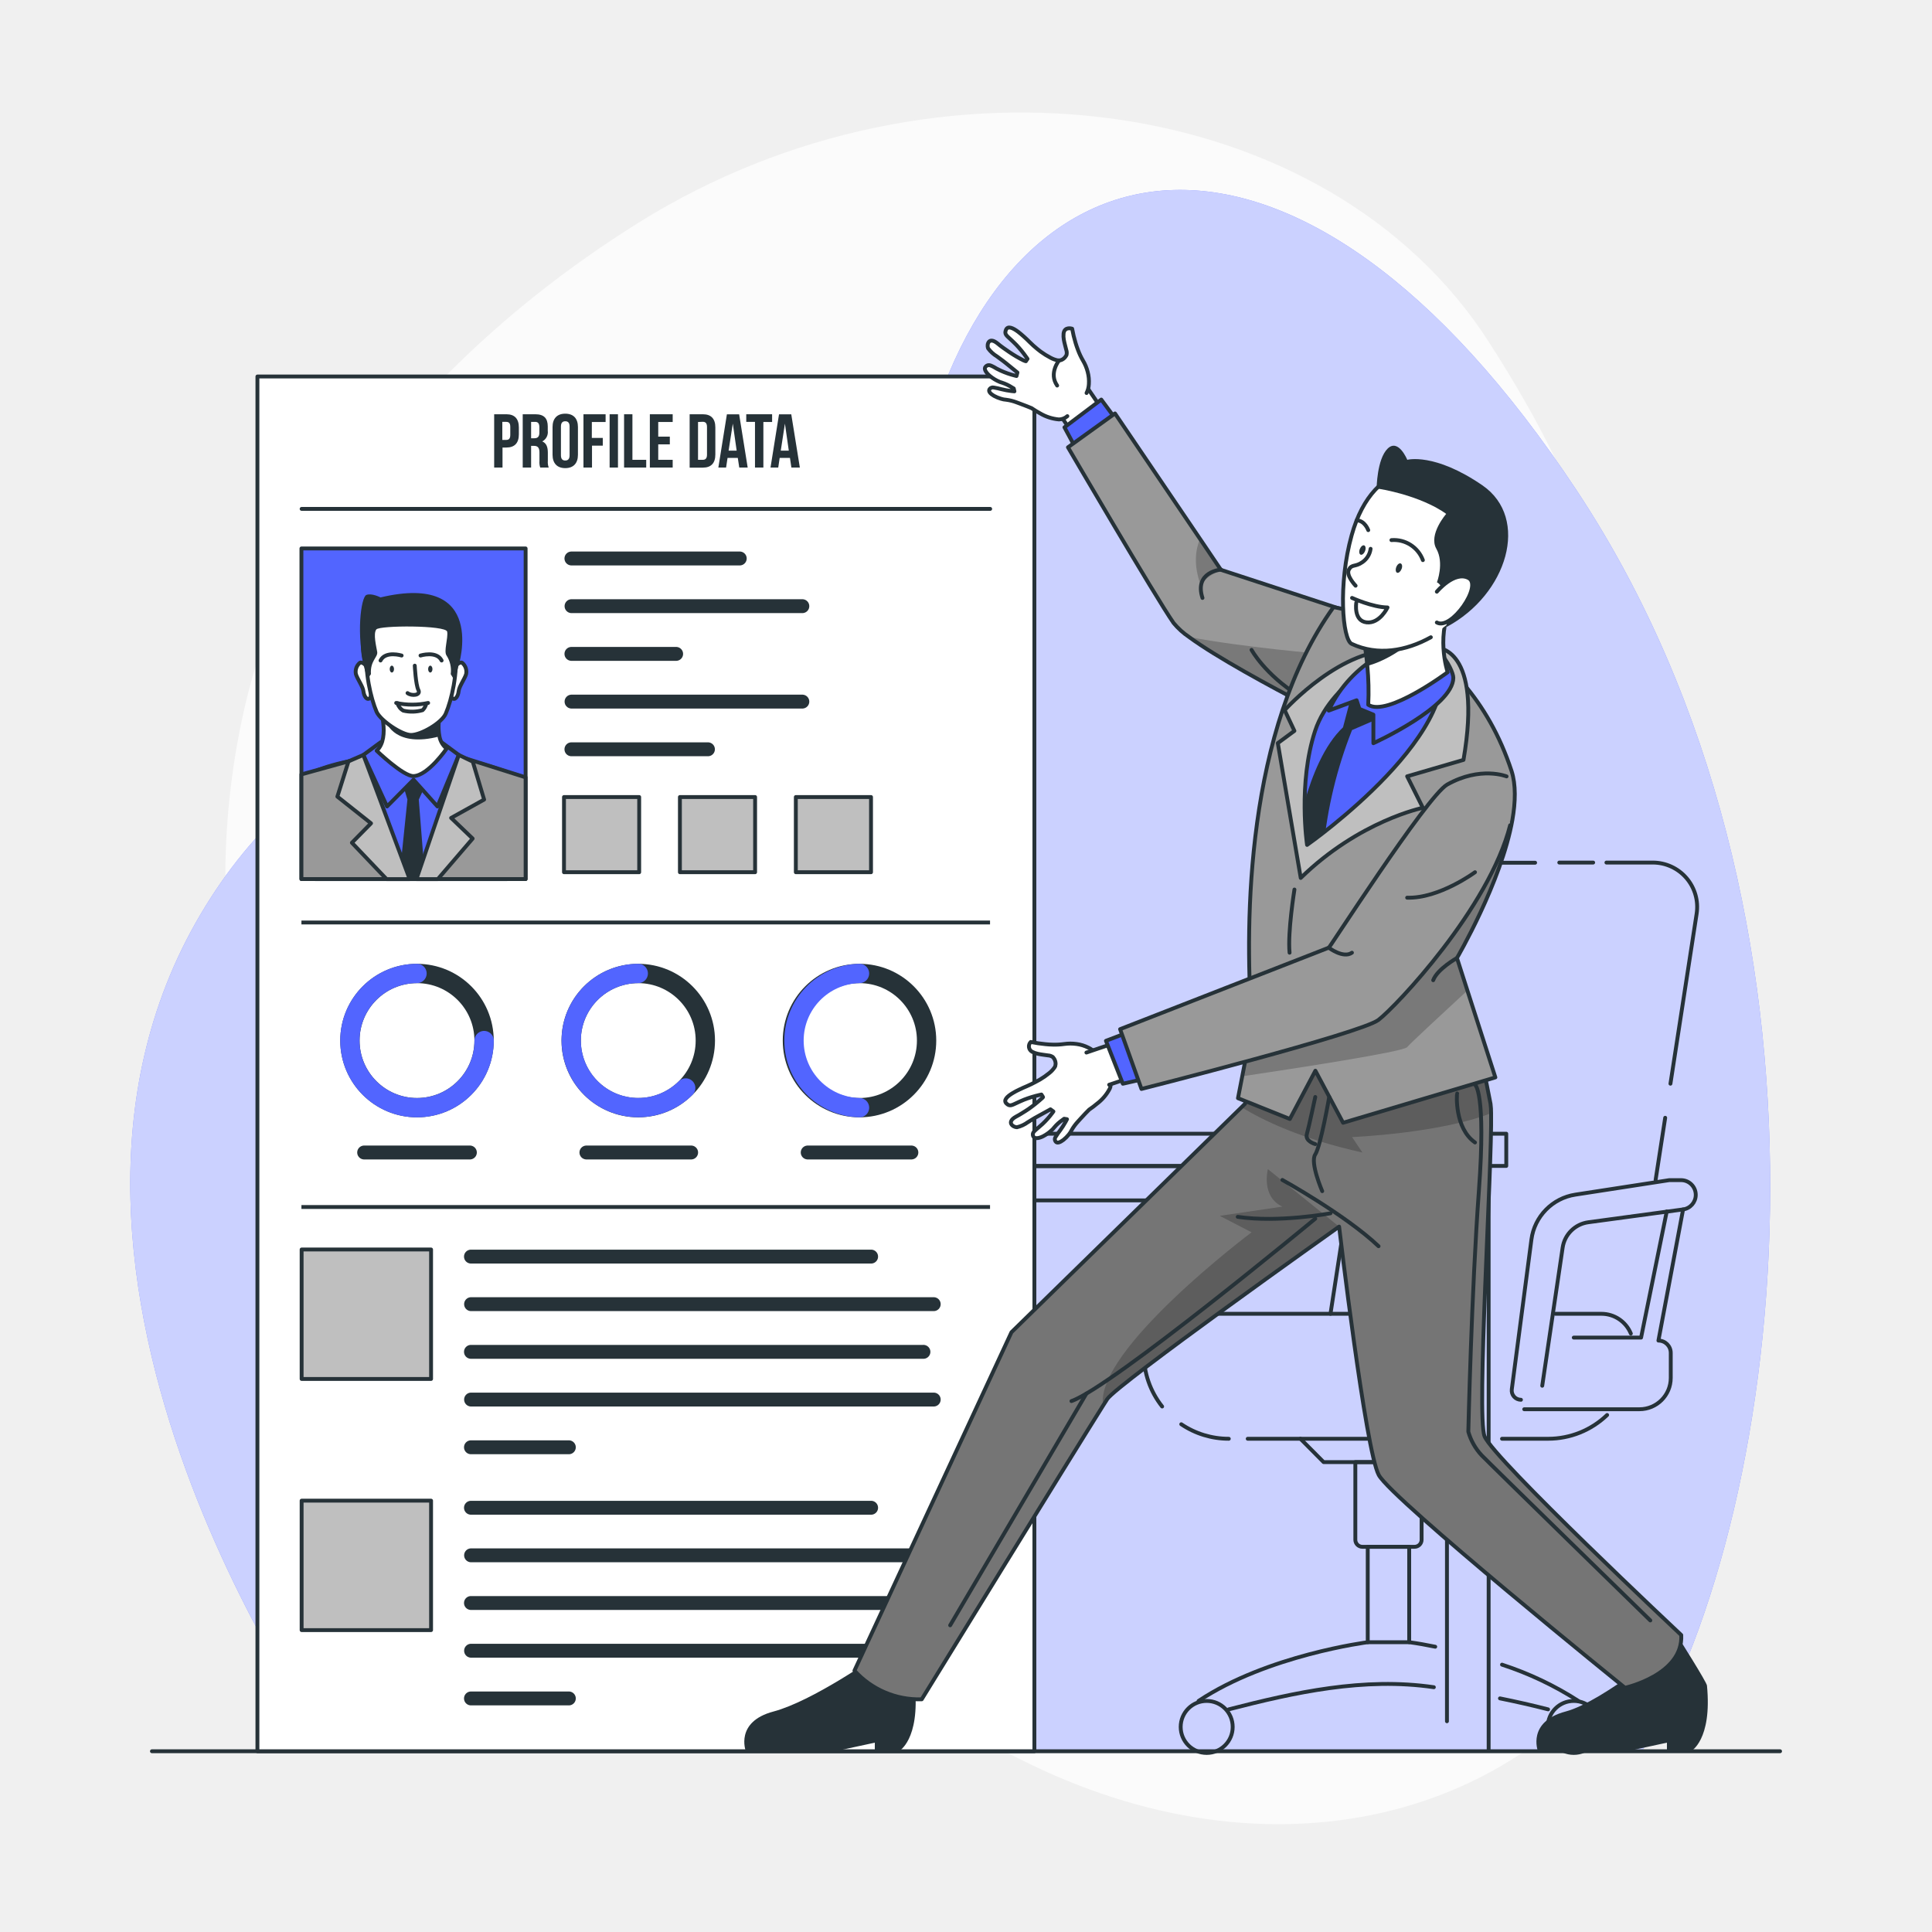
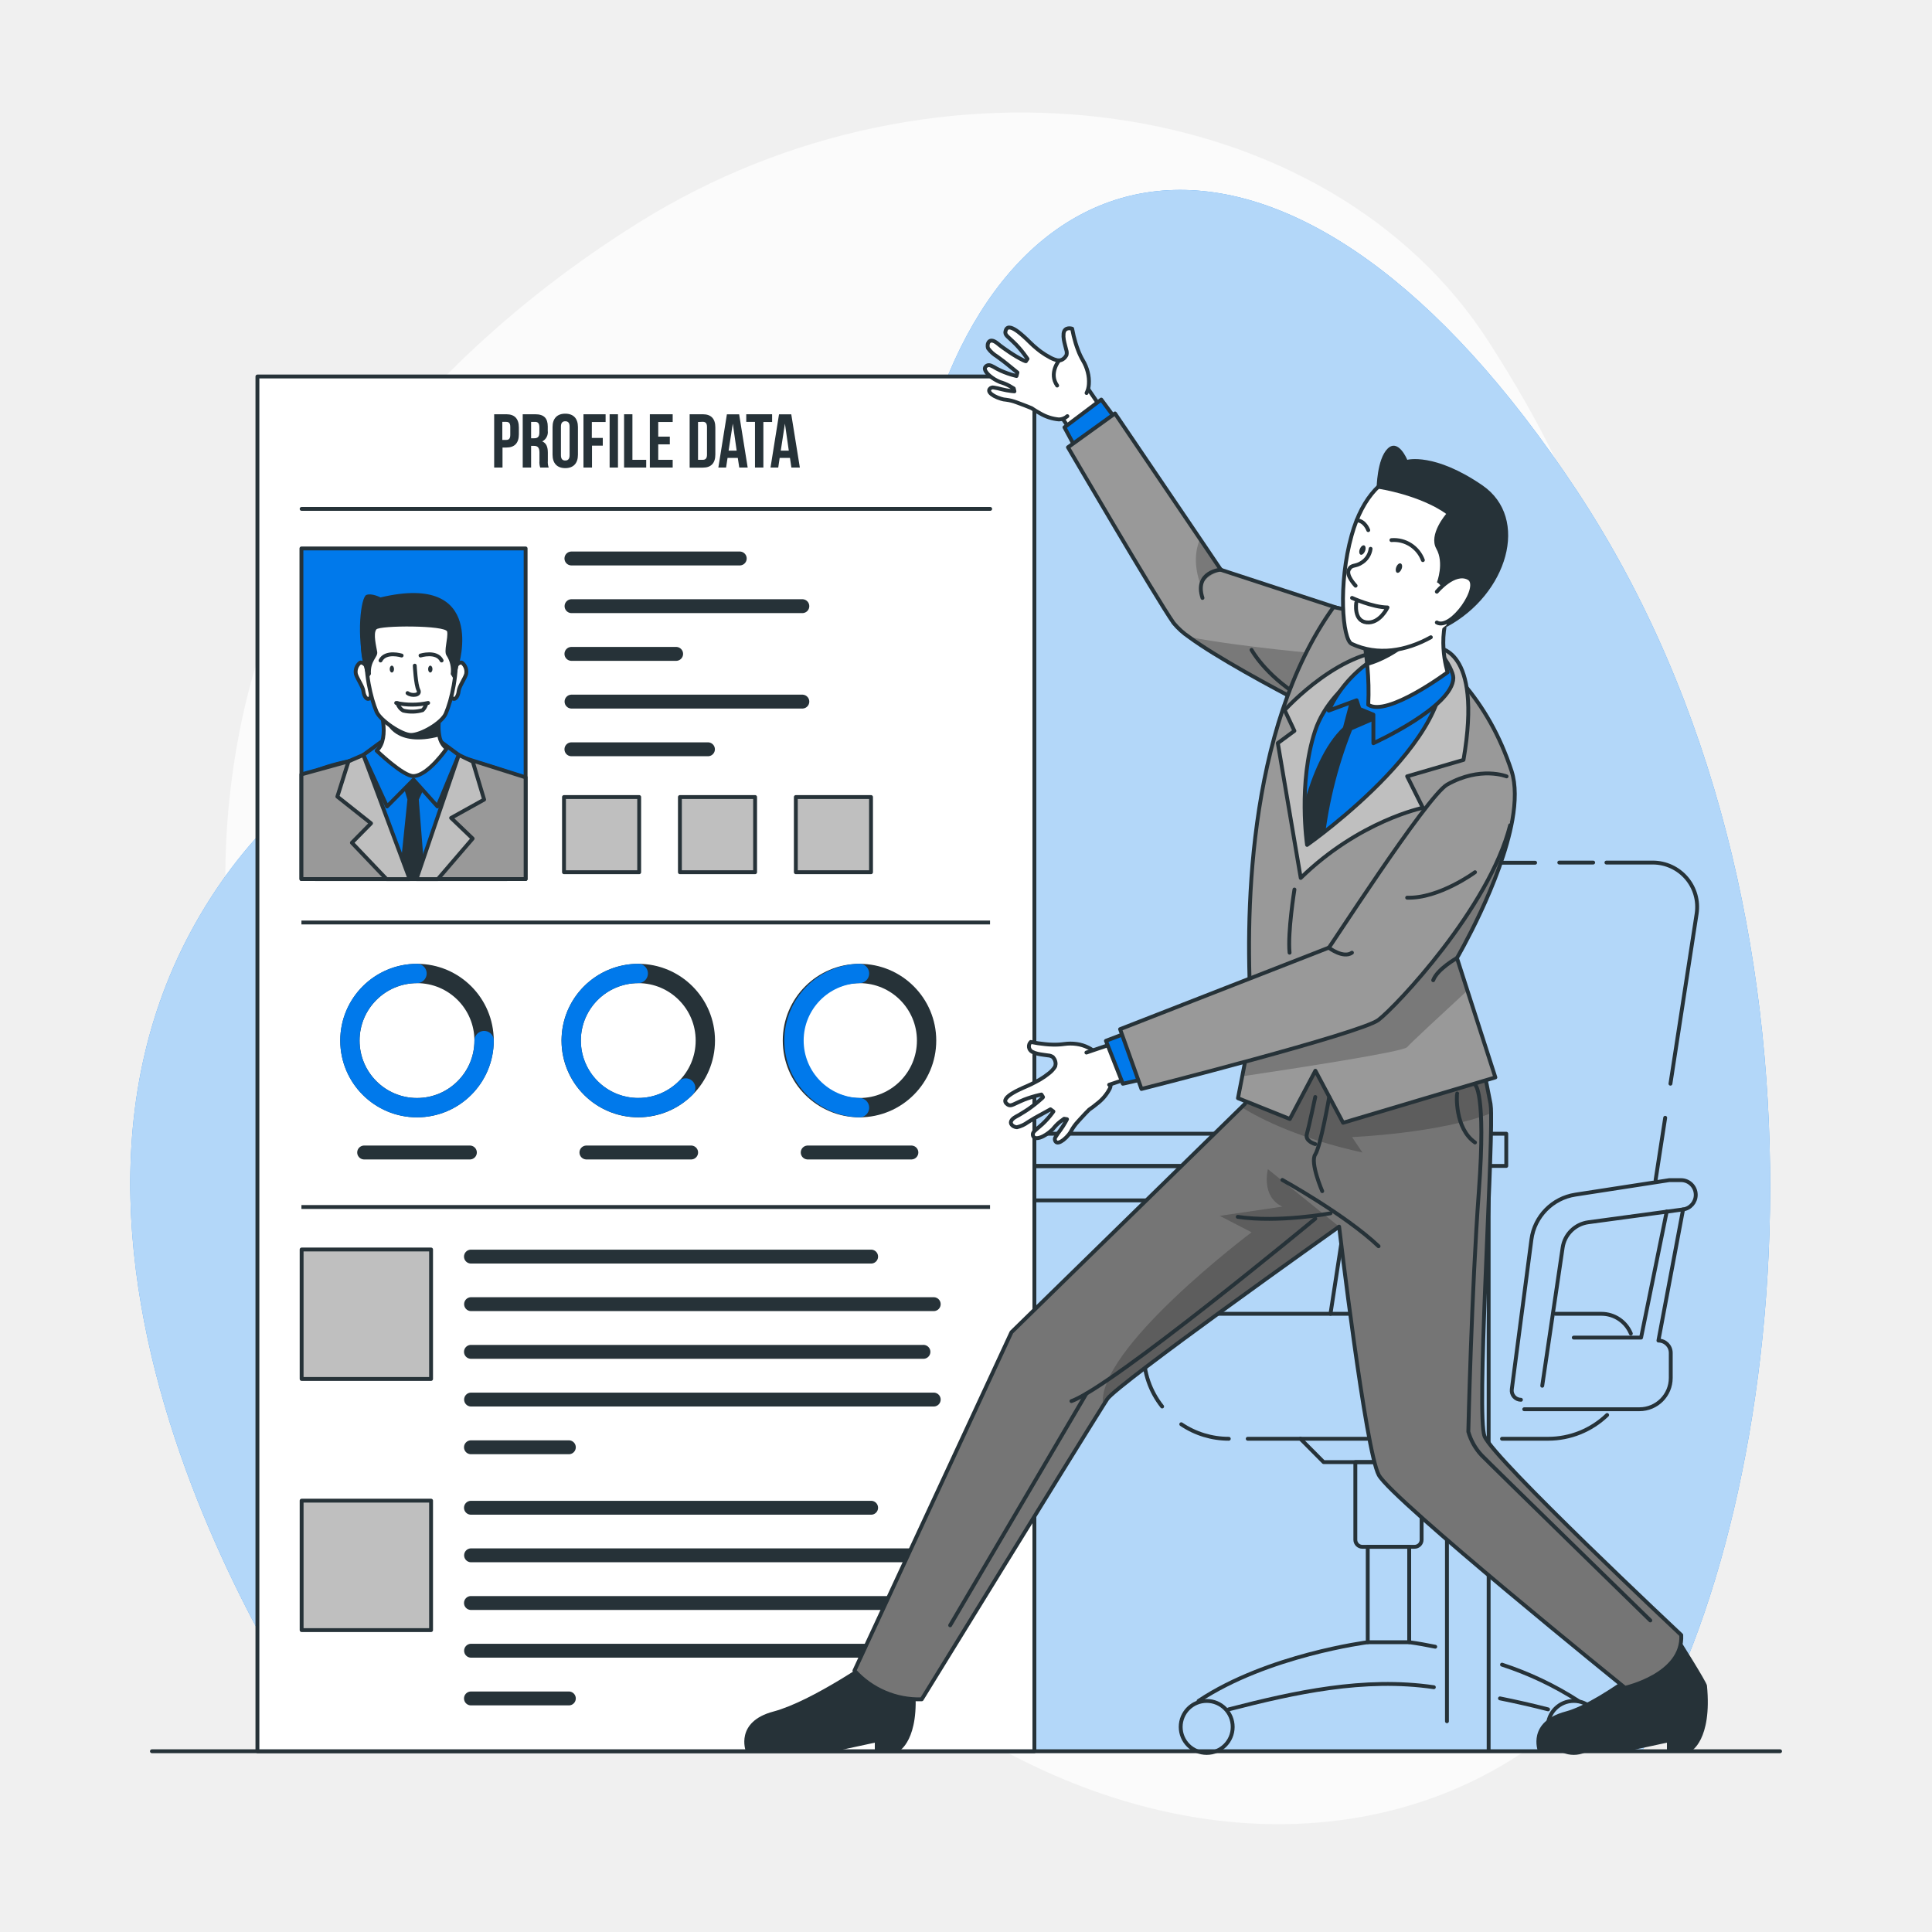
<svg xmlns="http://www.w3.org/2000/svg" viewBox="0 0 500 500">
  <defs>
    <clipPath id="freepik--clip-path--inject-230">
      <path d="M346.94,157.61l-.22,29.27s-3.55-1.76-8.63-4.4c-9.15-4.77-23.25-12.38-30.37-17.63a19,19,0,0,1-4-3.62c-4.61-6.59-27.33-45.47-27.33-45.47L288.56,107l22,32.46,5.4,8,.5.17Z" style="fill:#999;stroke:#263238;stroke-linecap:round;stroke-linejoin:round" />
    </clipPath>
    <clipPath id="freepik--clip-path-2--inject-230">
      <path d="M420.55,436.8s-60.28-48.73-63.72-55.06-10.27-64.29-10.27-64.29h0c-.88.62-57.38,40.73-60,44.62-.18.27-.55.85-1.09,1.71-7.48,11.85-46.93,76-46.93,76a22.49,22.49,0,0,1-17.41-7.42l40.64-87.59,59.56-58.24h0l.89-.88L327.9,263,379,256.75s4.4,16.21,6.75,28.92a18.13,18.13,0,0,1,.15,2.42c.26,14.26-3.82,78.25-1.7,83.62,2.28,5.81,50.91,51.44,50.91,51.44C435.63,433.48,420.55,436.8,420.55,436.8Z" style="fill:#757575;stroke:#263238;stroke-linecap:round;stroke-linejoin:round" />
    </clipPath>
    <clipPath id="freepik--clip-path-3--inject-230">
      <path d="M391.4,212.21c-2.86,16.09-14.34,35.72-14.34,35.72l2.7,8.41L387,278.83l-39.41,11.74-7.17-13.47-6.61,12.49-13.42-5.38,1.1-5.66,2.54-13.1c-.06-.74-.11-1.52-.17-2.32-1.65-24.34-1.48-74.29,21.25-106,0,0,33.74,4.7,46.09,42.43C392.32,203.07,392.23,207.49,391.4,212.21Z" style="fill:#999;stroke:#263238;stroke-linecap:round;stroke-linejoin:round" />
    </clipPath>
  </defs>
  <g id="freepik--background-simple--inject-230">
    <path d="M67.93,167.09s-27.88,72,11.3,144.5S199.11,422.39,263.7,455.14s131.66,16.8,163.53-36.84-11.84-91.93-11.9-168.42,11.45-96.74-30-161.36-143.06-78.93-219.9-31S67.93,167.09,67.93,167.09Z" style="fill:#fff;opacity:0.7" />
-     <path d="M85.82,453.22s-89.4-122.39-34-216.46,165.43-29.51,186.38-117.3,97.42-102.18,169.94,7.6,55.17,262.45,16.77,326.16Z" style="fill:#5265FF" />
+     <path d="M85.82,453.22s-89.4-122.39-34-216.46,165.43-29.51,186.38-117.3,97.42-102.18,169.94,7.6,55.17,262.45,16.77,326.16Z" style="fill:#0079EB" />
    <path d="M85.82,453.22s-89.4-122.39-34-216.46,165.43-29.51,186.38-117.3,97.42-102.18,169.94,7.6,55.17,262.45,16.77,326.16Z" style="fill:#fff;opacity:0.7" />
  </g>
  <g id="freepik--Floor--inject-230">
    <line x1="39.32" y1="453.22" x2="460.68" y2="453.22" style="fill:none;stroke:#263238;stroke-linecap:round;stroke-linejoin:round" />
  </g>
  <g id="freepik--Chair--inject-230">
    <line x1="124.06" y1="339.11" x2="124.06" y2="452.64" style="fill:none;stroke:#263238;stroke-linecap:round;stroke-linejoin:round" />
    <line x1="124.06" y1="324.87" x2="124.06" y2="334.2" style="fill:none;stroke:#263238;stroke-linecap:round;stroke-linejoin:round" />
    <polyline points="385.26 452.89 385.26 301.8 124.06 301.8 124.06 319.6" style="fill:none;stroke:#263238;stroke-linecap:round;stroke-linejoin:round" />
    <polyline points="358.57 310.66 374.47 310.66 374.47 445.46" style="fill:none;stroke:#263238;stroke-linecap:round;stroke-linejoin:round" />
    <polyline points="134.86 452.64 134.86 310.66 349.34 310.66" style="fill:none;stroke:#263238;stroke-linecap:round;stroke-linejoin:round" />
    <line x1="142.47" y1="293.4" x2="147.52" y2="293.4" style="fill:none;stroke:#263238;stroke-linecap:round;stroke-linejoin:round" />
    <polyline points="154.77 293.4 389.82 293.4 389.82 301.74 119.51 301.74 119.51 293.4 139.25 293.4" style="fill:none;stroke:#263238;stroke-linecap:round;stroke-linejoin:round" />
    <line x1="430.95" y1="289.28" x2="428.47" y2="305.37" style="fill:none;stroke:#263238;stroke-linecap:round;stroke-linejoin:round" />
    <path d="M415.74,223.23h12a11.49,11.49,0,0,1,11.35,13.23l-6.78,44" style="fill:none;stroke:#263238;stroke-linecap:round;stroke-linejoin:round" />
    <line x1="403.54" y1="223.23" x2="412.31" y2="223.23" style="fill:none;stroke:#263238;stroke-linecap:round;stroke-linejoin:round" />
    <path d="M352.16,289.2,360.83,233a11.47,11.47,0,0,1,11.34-9.73h25.12" style="fill:none;stroke:#263238;stroke-linecap:round;stroke-linejoin:round" />
    <line x1="344.33" y1="340.01" x2="348.23" y2="314.67" style="fill:none;stroke:#263238;stroke-linecap:round;stroke-linejoin:round" />
    <path d="M388.72,372.35h11.94a22,22,0,0,0,15.26-6.15" style="fill:none;stroke:#263238;stroke-linecap:round;stroke-linejoin:round" />
    <line x1="322.91" y1="372.35" x2="364.52" y2="372.35" style="fill:none;stroke:#263238;stroke-linecap:round;stroke-linejoin:round" />
    <path d="M305.71,368.59a21.93,21.93,0,0,0,12.3,3.76" style="fill:none;stroke:#263238;stroke-linecap:round;stroke-linejoin:round" />
    <path d="M371,340H304.22a8.2,8.2,0,0,0-8.2,8.2v2.14A21.9,21.9,0,0,0,300.76,364" style="fill:none;stroke:#263238;stroke-linecap:round;stroke-linejoin:round" />
    <path d="M422.06,345.12a8.22,8.22,0,0,0-7.6-5.11h-11.9" style="fill:none;stroke:#263238;stroke-linecap:round;stroke-linejoin:round" />
    <polyline points="371.12 378.39 342.55 378.39 336.55 372.35" style="fill:none;stroke:#263238;stroke-linecap:round;stroke-linejoin:round" />
    <path d="M350.76,378.39h17.15a0,0,0,0,1,0,0v20.1a1.82,1.82,0,0,1-1.82,1.82H352.58a1.82,1.82,0,0,1-1.82-1.82v-20.1A0,0,0,0,1,350.76,378.39Z" style="fill:none;stroke:#263238;stroke-linecap:round;stroke-linejoin:round" />
    <rect x="353.97" y="400.31" width="10.73" height="24.69" style="fill:none;stroke:#263238;stroke-linecap:round;stroke-linejoin:round" />
    <path d="M310.19,440.2C328.05,428.3,354,425,354,425" style="fill:none;stroke:#263238;stroke-linecap:round;stroke-linejoin:round" />
    <path d="M371.08,436.65C353,434,335,438,318,442.38" style="fill:none;stroke:#263238;stroke-linecap:round;stroke-linejoin:round" />
    <path d="M400.64,442.38c-4.12-1.06-8.28-2-12.45-2.84" style="fill:none;stroke:#263238;stroke-linecap:round;stroke-linejoin:round" />
    <path d="M388.72,430.81a85.36,85.36,0,0,1,19.77,9.39" style="fill:none;stroke:#263238;stroke-linecap:round;stroke-linejoin:round" />
    <path d="M364.7,425c2.26.31,4.5.71,6.74,1.17" style="fill:none;stroke:#263238;stroke-linecap:round;stroke-linejoin:round" />
    <circle cx="312.29" cy="446.93" r="6.73" style="fill:none;stroke:#263238;stroke-linecap:round;stroke-linejoin:round" />
    <circle cx="407.29" cy="446.93" r="6.73" style="fill:none;stroke:#263238;stroke-linecap:round;stroke-linejoin:round" />
    <path d="M399.13,358.63l5.28-35.74a7.77,7.77,0,0,1,6.64-6.57L435.58,313a3.8,3.8,0,0,0,3.28-3.77h0a3.81,3.81,0,0,0-3.8-3.81H432l-24.3,3.75a13.55,13.55,0,0,0-11.37,11.62l-5.08,38.76a2.4,2.4,0,0,0,2.37,2.71h0" style="fill:none;stroke:#263238;stroke-linecap:round;stroke-linejoin:round" />
    <path d="M435.58,313l-6.38,33.94h0a3.19,3.19,0,0,1,3.19,3.19v6.48a8.1,8.1,0,0,1-8.1,8.1H394.47" style="fill:none;stroke:#263238;stroke-linecap:round;stroke-linejoin:round" />
    <polyline points="431.35 313.53 424.71 346.17 407.29 346.17" style="fill:none;stroke:#263238;stroke-linecap:round;stroke-linejoin:round" />
    <line x1="304.3" y1="320.74" x2="302.52" y2="334.36" style="fill:none;stroke:#263238;stroke-linecap:round;stroke-linejoin:round" />
    <path d="M310.52,335.72l1.89-12.83a7.77,7.77,0,0,1,6.64-6.57L343.58,313" style="fill:none;stroke:#263238;stroke-linecap:round;stroke-linejoin:round" />
  </g>
  <g id="freepik--Document--inject-230">
    <rect x="66.62" y="97.44" width="201.08" height="355.78" style="fill:#fff;stroke:#263238;stroke-linecap:round;stroke-linejoin:round" />
    <line x1="256.22" y1="312.37" x2="78.01" y2="312.37" style="fill:none;stroke:#263238;stroke-miterlimit:10" />
    <line x1="78.01" y1="238.74" x2="256.22" y2="238.74" style="fill:none;stroke:#263238;stroke-miterlimit:10" />
-     <rect x="78.01" y="141.94" width="58.02" height="85.56" style="fill:#5265FF;stroke:#263238;stroke-linecap:round;stroke-linejoin:round" />
-     <path d="M131.22,227.51V199.84a67.34,67.34,0,0,0-24.89-4.45c-10.47.11-19.74,2-24.76,4.21v27.91Z" style="fill:#5265FF;stroke:#263238;stroke-linecap:round;stroke-linejoin:round" />
+     <rect x="78.01" y="141.94" width="58.02" height="85.56" style="fill:#0079EB;stroke:#263238;stroke-linecap:round;stroke-linejoin:round" />
+     <path d="M131.22,227.51V199.84a67.34,67.34,0,0,0-24.89-4.45c-10.47.11-19.74,2-24.76,4.21v27.91Z" style="fill:#0079EB;stroke:#263238;stroke-linecap:round;stroke-linejoin:round" />
    <path d="M103.32,227.51H110l-1.62-20.58,2.39-5.14s-3.87-1.38-6.86,0l1.53,5.14Z" style="fill:#263238" />
-     <polygon points="114.29 192.11 118.74 195.38 113.22 208.71 107.02 201.79 100.17 208.71 94.03 195.38 98.48 192.11 114.29 192.11" style="fill:#5265FF;stroke:#263238;stroke-linecap:round;stroke-linejoin:round" />
+     <polygon points="114.29 192.11 118.74 195.38 113.22 208.71 107.02 201.79 100.17 208.71 94.03 195.38 98.48 192.11 114.29 192.11" style="fill:#0079EB;stroke:#263238;stroke-linecap:round;stroke-linejoin:round" />
    <path d="M115.59,193.73s-4.79,7-8.57,7.12c-2.67.07-9.54-6.57-9.54-6.57,1.86-1.67,2-4.75,1.7-7.18a21.18,21.18,0,0,0-.7-3.53h15.81a13.43,13.43,0,0,0-.56,7A5.2,5.2,0,0,0,115.59,193.73Z" style="fill:#fff;stroke:#263238;stroke-linecap:round;stroke-linejoin:round" />
    <path d="M113.73,190.58c-11.42,3-13.68-3.53-13.68-3.53l-.87,0a21.18,21.18,0,0,0-.7-3.53h15.81A13.43,13.43,0,0,0,113.73,190.58Z" style="fill:#263238" />
    <path d="M118.69,172.27s7.58-24.24-20.21-17.66c0,0-2.27-1.18-3.66-.64s-2.73,10.33-.37,19.38Z" style="fill:#263238" />
    <path d="M117.73,172.48s1.27-1.39,1.9-.93a3,3,0,0,1,1,2.92c-.34,1.17-1.82,3.22-1.93,4.41s-.88,2.55-1.72,1.76S117.73,172.48,117.73,172.48Z" style="fill:#fff;stroke:#263238;stroke-linecap:round;stroke-linejoin:round" />
    <path d="M95,172.48s-1.27-1.39-1.89-.93a3,3,0,0,0-1,2.92c.34,1.17,1.82,3.22,1.94,4.41s.88,2.55,1.71,1.76S95,172.48,95,172.48Z" style="fill:#fff;stroke:#263238;stroke-linecap:round;stroke-linejoin:round" />
    <path d="M106.12,156.49c16,0,12.2,21.32,9.25,28.17-1,2.4-6.39,5.55-9,5.55-2.41,0-7.93-3.77-8.91-6C94.5,177.31,90.86,156.49,106.12,156.49Z" style="fill:#fff;stroke:#263238;stroke-linecap:round;stroke-linejoin:round" />
    <path d="M108.83,169.65s4.17-1.28,5.46,1.29" style="fill:none;stroke:#263238;stroke-linecap:round;stroke-linejoin:round" />
    <path d="M111.92,173.16c0,.49-.25.89-.56.89s-.56-.4-.56-.89.25-.89.56-.89S111.92,172.67,111.92,173.16Z" style="fill:#263238" />
    <path d="M103.94,169.65s-4.17-1.28-5.46,1.29" style="fill:none;stroke:#263238;stroke-linecap:round;stroke-linejoin:round" />
    <path d="M100.86,173.16c0,.49.24.89.55.89s.56-.4.56-.89-.25-.89-.56-.89S100.86,172.67,100.86,173.16Z" style="fill:#263238" />
    <path d="M97.39,162.9c-.85,1.09,0,4.44.23,5.81S95.75,171,96,174.47l-.81,1.19s-2.26-5.55-1.69-10.33,3.58-6.63,3.58-6.63,1.37-4.12,9.43-4.09c8.68,0,9.56,4.73,9.56,4.73s5.88,3.93,1.53,16.72l-.95-1.59a7.14,7.14,0,0,0-1.1-4.85c-.75-1.11.46-4.44.18-6.14S98.25,161.82,97.39,162.9Z" style="fill:#263238" />
    <path d="M107.34,172.27s.24,4.92.94,6.31-1.76,1.61-2.81.79" style="fill:none;stroke:#263238;stroke-linecap:round;stroke-linejoin:round" />
    <path d="M102.88,182a3.16,3.16,0,0,0,1.49,1.91,9.78,9.78,0,0,0,5-.12,3.36,3.36,0,0,0,.94-1.67" style="fill:#fff;stroke:#263238;stroke-linecap:round;stroke-linejoin:round" />
    <path d="M102.53,181.92a19.61,19.61,0,0,0,8.27,0" style="fill:none;stroke:#263238;stroke-linecap:round;stroke-linejoin:round" />
    <polygon points="90.19 197.04 78.01 200.41 78.01 227.5 105.68 227.5 90.19 197.04" style="fill:#999;stroke:#263238;stroke-linecap:round;stroke-linejoin:round" />
    <polygon points="136.03 201.18 120.73 196.34 107.95 227.5 136.03 227.5 136.03 201.18" style="fill:#999;stroke:#263238;stroke-linecap:round;stroke-linejoin:round" />
    <polygon points="113.31 227.51 122.32 217.02 116.75 211.68 125.29 206.93 122.35 197.11 118.74 195.38 107.78 227.51 113.31 227.51" style="fill:#bfbfbf;stroke:#263238;stroke-linecap:round;stroke-linejoin:round" />
    <polygon points="91.07 218.1 100.04 227.51 106.02 227.51 94.03 195.38 90.19 197.04 87.31 206.16 96.02 213.07 91.07 218.1" style="fill:#bfbfbf;stroke:#263238;stroke-linecap:round;stroke-linejoin:round" />
    <path d="M134.28,110.62v1.79c0,2.21-1.07,3.41-3.23,3.41h-1V121h-2.16V107.21h3.19C133.21,107.21,134.28,108.41,134.28,110.62ZM130,109.18v4.67h1c.69,0,1.06-.32,1.06-1.3v-2.07c0-1-.37-1.3-1.06-1.3Z" style="fill:#263238" />
    <path d="M139.81,121a4.15,4.15,0,0,1-.2-1.69v-2.17c0-1.28-.43-1.75-1.41-1.75h-.75V121h-2.17V107.21h3.27c2.24,0,3.21,1.05,3.21,3.17v1.09a2.71,2.71,0,0,1-1.42,2.77v0c1.08.45,1.44,1.48,1.44,2.91v2.13A4.15,4.15,0,0,0,142,121Zm-2.36-11.81v4.23h.84c.81,0,1.3-.35,1.3-1.45V110.6c0-1-.33-1.42-1.1-1.42Z" style="fill:#263238" />
    <path d="M143,110.52c0-2.2,1.16-3.46,3.29-3.46s3.28,1.26,3.28,3.46v7.17c0,2.2-1.16,3.46-3.28,3.46s-3.29-1.26-3.29-3.46Zm2.17,7.3c0,1,.43,1.36,1.12,1.36s1.12-.37,1.12-1.36v-7.44c0-1-.43-1.36-1.12-1.36s-1.12.38-1.12,1.36Z" style="fill:#263238" />
    <path d="M153.16,113.34H156v2h-2.79V121H151V107.21h5.73v2h-3.56Z" style="fill:#263238" />
    <path d="M157.77,107.21h2.16V121h-2.16Z" style="fill:#263238" />
    <path d="M161.51,107.21h2.16V119h3.57v2h-5.73Z" style="fill:#263238" />
    <path d="M170.35,113h3v2h-3v4h3.74v2h-5.91V107.21h5.91v2h-3.74Z" style="fill:#263238" />
    <path d="M178.48,107.21h3.43c2.16,0,3.22,1.2,3.22,3.41v7c0,2.2-1.06,3.4-3.22,3.4h-3.43Zm2.17,2V119h1.22c.69,0,1.1-.35,1.1-1.33v-7.17c0-1-.41-1.34-1.1-1.34Z" style="fill:#263238" />
    <path d="M193.5,121h-2.18l-.38-2.5h-2.65l-.38,2.5h-2l2.21-13.78h3.17Zm-4.94-4.37h2.09l-1-7h0Z" style="fill:#263238" />
    <path d="M193.13,107.21h6.69v2h-2.26V121h-2.17V109.18h-2.26Z" style="fill:#263238" />
    <path d="M207,121h-2.19l-.37-2.5h-2.66l-.37,2.5h-2l2.2-13.78h3.17Zm-4.94-4.37h2.08l-1-7h0Z" style="fill:#263238" />
    <line x1="78.06" y1="131.7" x2="256.26" y2="131.7" style="fill:none;stroke:#263238;stroke-linecap:round;stroke-linejoin:round" />
    <path d="M147.75,146.33h43.56a1.8,1.8,0,1,0,0-3.59H147.75a1.8,1.8,0,0,0,0,3.59Z" style="fill:#263238" />
    <path d="M207.78,155.08h-60a1.8,1.8,0,0,0,0,3.59h60a1.8,1.8,0,0,0,0-3.59Z" style="fill:#263238" />
    <path d="M174.85,167.43h-27.1a1.8,1.8,0,0,0,0,3.59h27.1a1.8,1.8,0,1,0,0-3.59Z" style="fill:#263238" />
    <path d="M207.78,179.78h-60a1.8,1.8,0,0,0,0,3.59h60a1.8,1.8,0,0,0,0-3.59Z" style="fill:#263238" />
    <path d="M183.08,192.12H147.75a1.8,1.8,0,0,0,0,3.59h35.33a1.8,1.8,0,1,0,0-3.59Z" style="fill:#263238" />
    <rect x="145.96" y="206.27" width="19.46" height="19.46" style="fill:#bfbfbf;stroke:#263238;stroke-linecap:round;stroke-linejoin:round" />
    <rect x="175.96" y="206.27" width="19.46" height="19.46" style="fill:#bfbfbf;stroke:#263238;stroke-linecap:round;stroke-linejoin:round" />
    <rect x="205.96" y="206.27" width="19.46" height="19.46" style="fill:#bfbfbf;stroke:#263238;stroke-linecap:round;stroke-linejoin:round" />
    <circle cx="107.92" cy="269.3" r="17.36" style="fill:none;stroke:#263238;stroke-miterlimit:10;stroke-width:5px" />
-     <path d="M125.29,269.3a17.37,17.37,0,1,1-17.37-17.37" style="fill:none;stroke:#5265FF;stroke-linecap:round;stroke-linejoin:round;stroke-width:5px" />
+     <path d="M125.29,269.3a17.37,17.37,0,1,1-17.37-17.37" style="fill:none;stroke:#0079EB;stroke-linecap:round;stroke-linejoin:round;stroke-width:5px" />
    <path d="M121.47,296.47H94.38a1.8,1.8,0,1,0,0,3.59h27.09a1.8,1.8,0,1,0,0-3.59Z" style="fill:#263238" />
    <circle cx="165.18" cy="269.3" r="17.36" style="fill:none;stroke:#263238;stroke-miterlimit:10;stroke-width:5px" />
-     <path d="M177.46,281.57a17.36,17.36,0,1,1-12.28-29.64" style="fill:none;stroke:#5265FF;stroke-linecap:round;stroke-linejoin:round;stroke-width:5px" />
+     <path d="M177.46,281.57a17.36,17.36,0,1,1-12.28-29.64" style="fill:none;stroke:#0079EB;stroke-linecap:round;stroke-linejoin:round;stroke-width:5px" />
    <path d="M178.73,296.47h-27.1a1.8,1.8,0,0,0,0,3.59h27.1a1.8,1.8,0,1,0,0-3.59Z" style="fill:#263238" />
    <circle cx="222.44" cy="269.3" r="17.36" style="fill:none;stroke:#263238;stroke-miterlimit:10;stroke-width:5px" />
-     <path d="M222.44,286.66a17.37,17.37,0,0,1,0-34.73" style="fill:none;stroke:#5265FF;stroke-linecap:round;stroke-linejoin:round;stroke-width:5px" />
+     <path d="M222.44,286.66a17.37,17.37,0,0,1,0-34.73" style="fill:none;stroke:#0079EB;stroke-linecap:round;stroke-linejoin:round;stroke-width:5px" />
    <path d="M236,296.47h-27.1a1.8,1.8,0,0,0,0,3.59H236a1.8,1.8,0,0,0,0-3.59Z" style="fill:#263238" />
    <rect x="78.06" y="323.37" width="33.5" height="33.5" style="fill:#bfbfbf;stroke:#263238;stroke-linecap:round;stroke-linejoin:round" />
    <path d="M121.75,327H225.31a1.8,1.8,0,1,0,0-3.59H121.75a1.8,1.8,0,0,0,0,3.59Z" style="fill:#263238" />
    <path d="M241.78,335.72h-120a1.8,1.8,0,0,0,0,3.59h120a1.8,1.8,0,0,0,0-3.59Z" style="fill:#263238" />
    <path d="M238.85,348.06H121.75a1.8,1.8,0,0,0,0,3.59h117.1a1.8,1.8,0,1,0,0-3.59Z" style="fill:#263238" />
    <path d="M241.78,360.41h-120a1.8,1.8,0,0,0,0,3.59h120a1.8,1.8,0,0,0,0-3.59Z" style="fill:#263238" />
    <path d="M147.08,372.76H121.75a1.8,1.8,0,0,0,0,3.59h25.33a1.8,1.8,0,1,0,0-3.59Z" style="fill:#263238" />
    <rect x="78.06" y="388.37" width="33.5" height="33.5" style="fill:#bfbfbf;stroke:#263238;stroke-linecap:round;stroke-linejoin:round" />
    <path d="M121.75,392H225.31a1.8,1.8,0,1,0,0-3.59H121.75a1.8,1.8,0,0,0,0,3.59Z" style="fill:#263238" />
    <path d="M241.78,400.72h-120a1.8,1.8,0,0,0,0,3.59h120a1.8,1.8,0,0,0,0-3.59Z" style="fill:#263238" />
    <path d="M238.85,413.06H121.75a1.8,1.8,0,0,0,0,3.59h117.1a1.8,1.8,0,1,0,0-3.59Z" style="fill:#263238" />
    <path d="M241.78,425.41h-120a1.8,1.8,0,0,0,0,3.59h120a1.8,1.8,0,0,0,0-3.59Z" style="fill:#263238" />
    <path d="M147.08,437.76H121.75a1.8,1.8,0,0,0,0,3.59h25.33a1.8,1.8,0,1,0,0-3.59Z" style="fill:#263238" />
  </g>
  <g id="freepik--Character--inject-230">
    <polyline points="280.73 99.35 289.19 111.74 281.32 117.74 274.28 107.25" style="fill:#fff;stroke:#263238;stroke-linecap:round;stroke-linejoin:round" />
-     <polygon points="291.52 112.23 285.01 103.41 275.48 110.59 280.2 119.36 291.52 112.23" style="fill:#5265FF;stroke:#263238;stroke-linecap:round;stroke-linejoin:round" />
+     <polygon points="291.52 112.23 285.01 103.41 275.48 110.59 280.2 119.36 291.52 112.23" style="fill:#0079EB;stroke:#263238;stroke-linecap:round;stroke-linejoin:round" />
    <path d="M346.94,157.61l-.22,29.27s-3.55-1.76-8.63-4.4c-9.15-4.77-23.25-12.38-30.37-17.63a19,19,0,0,1-4-3.62c-4.61-6.59-27.33-45.47-27.33-45.47L288.56,107l22,32.46,5.4,8,.5.17Z" style="fill:#999" />
    <g style="clip-path:url(#freepik--clip-path--inject-230)">
      <path d="M342,169.22l-3.94,13.26c-9.15-4.77-23.25-12.38-30.37-17.63C321.67,167.51,342,169.22,342,169.22Z" style="fill-opacity:0.7;opacity:0.3" />
      <path d="M316.46,147.58c-4.32,1.15-5.66,4-5.66,4-2-5.31-1.39-9.38-.24-12.13l5.4,8Z" style="fill-opacity:0.7;opacity:0.3" />
    </g>
    <path d="M346.94,157.61l-.22,29.27s-3.55-1.76-8.63-4.4c-9.15-4.77-23.25-12.38-30.37-17.63a19,19,0,0,1-4-3.62c-4.61-6.59-27.33-45.47-27.33-45.47L288.56,107l22,32.46,5.4,8,.5.17Z" style="fill:none;stroke:#263238;stroke-linecap:round;stroke-linejoin:round" />
    <path d="M281.2,101.71a5.85,5.85,0,0,0,.6-2.28,9.83,9.83,0,0,0-.3-3.16,11.08,11.08,0,0,0-1.25-3A17.42,17.42,0,0,1,279,90.62c-.24-.62-.45-1.24-.63-1.83a32.85,32.85,0,0,1-.9-3.72s-2-.67-2.22,1.27a5.83,5.83,0,0,0,.07,1.6c.16.9.45,1.83.62,2.58a2.42,2.42,0,0,1,.08,1.33,2.09,2.09,0,0,1-.28.46.12.12,0,0,0,0,0l-.12.16a2.4,2.4,0,0,1-.92.68,1.4,1.4,0,0,1-.49.11.27.27,0,0,1-.13,0,1.61,1.61,0,0,1-.37,0,6.8,6.8,0,0,1-1.87-.7h0A19.8,19.8,0,0,1,269.33,91h0c-.3-.23-.59-.45-.87-.68a26.1,26.1,0,0,1-2-1.8c-.45-.45-.95-.94-1.47-1.4s-1-.87-1.48-1.24c-1.42-1.07-2.72-1.62-3.17-.52s.09,1.43,1.23,2.49c.4.37.88.82,1.43,1.38a27.11,27.11,0,0,1,2.61,3.2h0l.31.44-.42.58c.07.11-.18,0-.66-.2h0a31.59,31.59,0,0,1-3.61-2.12c-.52-.34-1.07-.73-1.61-1.12s-1-.73-1.44-1.11c-2.31-1.89-2.85.28-2.47,1.24A7.75,7.75,0,0,0,258,92.23l1.61,1.19.75.59c1,.8,2,1.61,2.67,2.17l.28.22-.24.91-.43-.11h0A21.48,21.48,0,0,1,259,95.93c-.79-.36-1.4-.7-1.88-1-.9-.47-1.39-.63-2-.09s0,1.55,1,2.41a10.22,10.22,0,0,0,2.66,1.61h0a5.31,5.31,0,0,0,.53.17,10.9,10.9,0,0,1,2.56,1.22l.49.29.17.74-.8-.08h0a21.46,21.46,0,0,1-2.5-.46h0a19.33,19.33,0,0,0-2-.44,1.06,1.06,0,0,0-1.13.4c-.39.58.22,1.22,1.15,1.75a9.28,9.28,0,0,0,1.78.74,5.59,5.59,0,0,0,1.4.27,11.39,11.39,0,0,1,2.6.65l1,.37c1.24.45,2.38.92,2.77,1.08l.15.06c.82.54,1.54,1,2.18,1.33a11.59,11.59,0,0,0,4.92,1.6,3.35,3.35,0,0,0,2.18-.85" style="fill:#fff;stroke:#263238;stroke-linecap:round;stroke-linejoin:round" />
    <path d="M274.06,93.32s-2.69,3.3-.47,6.46" style="fill:none;stroke:#263238;stroke-linecap:round;stroke-linejoin:round" />
    <path d="M323.9,168.19s3.41,6.32,12.25,11.87" style="fill:none;stroke:#263238;stroke-linecap:round;stroke-linejoin:round" />
    <path d="M316,147.41s-7,.52-4.8,7.34" style="fill:none;stroke:#263238;stroke-linecap:round;stroke-linejoin:round" />
    <path d="M434.43,423.87s-19.23,16.41-29.26,19.07S398,453.16,398,453.16h23.4l10-2.16v2.22h6.21s5.52-2.83,4.15-17C441.71,435.35,434.43,423.87,434.43,423.87Z" style="fill:#263238" />
    <path d="M226.43,428.87s-16.23,11.41-26.26,14.07S193,453.16,193,453.16h23.4l10-2.16v2.22h6.21s5.52-2.83,4.15-17q-.12-1.31-.33-2.73C234.08,417,226.43,428.87,226.43,428.87Z" style="fill:#263238" />
    <path d="M420.55,436.8s-60.28-48.73-63.72-55.06-10.27-64.29-10.27-64.29h0c-.88.62-57.38,40.73-60,44.62-.18.27-.55.85-1.09,1.71-7.48,11.85-46.93,76-46.93,76a22.49,22.49,0,0,1-17.41-7.42l40.64-87.59,59.56-58.24h0l.89-.88L327.9,263,379,256.75s4.4,16.21,6.75,28.92a18.13,18.13,0,0,1,.15,2.42c.26,14.26-3.82,78.25-1.7,83.62,2.28,5.81,50.91,51.44,50.91,51.44C435.63,433.48,420.55,436.8,420.55,436.8Z" style="fill:#757575" />
    <g style="clip-path:url(#freepik--clip-path-2--inject-230)">
      <path d="M346.56,317.45h0c-.88.62-57.38,40.73-60,44.62-.18.27-.55.85-1.09,1.71-2.18-14.39,38.44-44.86,38.44-44.86l-8.24-4.26,16.22-2.39c-5.62-2.6-3.76-9.69-3.76-9.69Z" style="fill-opacity:0.7;opacity:0.3" />
      <path d="M349.91,294.27l2.68,4c-15.88-3.51-25.81-8.36-31.26-11.72l.89-.88L327.9,263,379,256.75s4.4,16.21,6.75,28.92a18.13,18.13,0,0,1,.15,2.42C372.37,293.35,349.91,294.27,349.91,294.27Z" style="fill-opacity:0.7;opacity:0.3" />
    </g>
    <path d="M420.55,436.8s-60.28-48.73-63.72-55.06-10.27-64.29-10.27-64.29h0c-.88.62-57.38,40.73-60,44.62-.18.27-.55.85-1.09,1.71-7.48,11.85-46.93,76-46.93,76a22.49,22.49,0,0,1-17.41-7.42l40.64-87.59,59.56-58.24h0l.89-.88L327.9,263,379,256.75s4.4,16.21,6.75,28.92a18.13,18.13,0,0,1,.15,2.42c.26,14.26-3.82,78.25-1.7,83.62,2.28,5.81,50.91,51.44,50.91,51.44C435.63,433.48,420.55,436.8,420.55,436.8Z" style="fill:none;stroke:#263238;stroke-linecap:round;stroke-linejoin:round" />
    <path d="M391.4,212.21c-2.86,16.09-14.34,35.72-14.34,35.72l2.7,8.41L387,278.83l-39.41,11.74-7.17-13.47-6.61,12.49-13.42-5.38,1.1-5.66,2.54-13.1c-.06-.74-.11-1.52-.17-2.32-1.65-24.34-1.48-74.29,21.25-106,0,0,33.74,4.7,46.09,42.43C392.32,203.07,392.23,207.49,391.4,212.21Z" style="fill:#999" />
    <g style="clip-path:url(#freepik--clip-path-3--inject-230)">
      <path d="M377.06,247.93l2.7,8.41c-6.72,6.21-14.82,13.72-15.59,14.66-1,1.21-28.62,5.45-42.71,7.55l2.54-13.1c-.06-.74-.11-1.52-.17-2.32L381,216l10.4-3.79C388.54,228.3,377.06,247.93,377.06,247.93Z" style="fill-opacity:0.7;opacity:0.3" />
    </g>
    <path d="M391.4,212.21c-2.86,16.09-14.34,35.72-14.34,35.72l2.7,8.41L387,278.83l-39.41,11.74-7.17-13.47-6.61,12.49-13.42-5.38,1.1-5.66,2.54-13.1c-.06-.74-.11-1.52-.17-2.32-1.65-24.34-1.48-74.29,21.25-106,0,0,33.74,4.7,46.09,42.43C392.32,203.07,392.23,207.49,391.4,212.21Z" style="fill:none;stroke:#263238;stroke-linecap:round;stroke-linejoin:round" />
-     <path d="M337.69,221.5s55.32-44.82,34.9-51.86C354.2,163.29,330.7,177.56,337.69,221.5Z" style="fill:#5265FF;stroke:#263238;stroke-linecap:round;stroke-linejoin:round" />
+     <path d="M337.69,221.5s55.32-44.82,34.9-51.86C354.2,163.29,330.7,177.56,337.69,221.5Z" style="fill:#0079EB;stroke:#263238;stroke-linecap:round;stroke-linejoin:round" />
    <path d="M357.51,185.65l-7.6,3.29a112.4,112.4,0,0,0-7.42,30.88l-5.86,7.41L335,219.82s2.86-22.43,12.57-31.59l2.35-8.91,9.18-4.7Z" style="fill:#263238" />
    <path d="M338.27,218.66s43.65-30.54,33.58-51c0,0,11.95-.31,6.9,29l-14.58,4.25,4.07,8.15s-16.42,3.32-31.61,18.15l-5.93-34.89,4.29-3.17-2.52-5.36S347.56,167,362,168.41c0,0-17.2,7.15-21.66,20.76S338.27,218.66,338.27,218.66Z" style="fill:#bfbfbf;stroke:#263238;stroke-linecap:round;stroke-linejoin:round" />
-     <path d="M363.28,166.63s-13.41,4.05-19.4,17.27l7.21-2.67.73,2.23,3.61,1.49v7.39s20.65-9.35,20.69-16.93C376.13,173.26,371,163.16,363.28,166.63Z" style="fill:#5265FF;stroke:#263238;stroke-linecap:round;stroke-linejoin:round" />
+     <path d="M363.28,166.63s-13.41,4.05-19.4,17.27l7.21-2.67.73,2.23,3.61,1.49v7.39s20.65-9.35,20.69-16.93C376.13,173.26,371,163.16,363.28,166.63Z" style="fill:#0079EB;stroke:#263238;stroke-linecap:round;stroke-linejoin:round" />
    <path d="M376.42,155.27c-5.24,8.41-1.77,18.7-1.77,18.7S359,185.63,354.1,182.39a70.75,70.75,0,0,0-.23-10,66.77,66.77,0,0,0-1.28-8.48s1.66-1,4.11-2.33C364.51,157.19,380.42,148.87,376.42,155.27Z" style="fill:#fff;stroke:#263238;stroke-linecap:round;stroke-linejoin:round" />
    <path d="M275.22,295a8.81,8.81,0,0,0,1.37-1.36,5.78,5.78,0,0,0,.77-1.2,11.94,11.94,0,0,1,1.59-2.16l.74-.82c.89-1,1.75-1.85,2.05-2.15l.11-.12c.81-.56,1.48-1.05,2-1.51a11.58,11.58,0,0,0,3.36-3.95c1.08-2-2-7.21-3.67-9.2a5.9,5.9,0,0,0-1.89-1.41,9.52,9.52,0,0,0-3-.93,11.44,11.44,0,0,0-3.25,0,17.45,17.45,0,0,1-2.92.16c-.66,0-1.32-.06-1.93-.12a34.48,34.48,0,0,1-3.79-.57,1.59,1.59,0,0,0,.34,2.53,5.8,5.8,0,0,0,1.5.54c.9.2,1.87.29,2.62.41a2.38,2.38,0,0,1,1.27.43,2.52,2.52,0,0,1,.32.43l0,0,.1.17a2.53,2.53,0,0,1,.28,1.11,1.57,1.57,0,0,1-.08.49.33.33,0,0,1,0,.13,2.68,2.68,0,0,1-.18.33,6.7,6.7,0,0,1-1.36,1.46h0a19.37,19.37,0,0,1-2.43,1.7h0l-1,.54a26.17,26.17,0,0,1-2.43,1.19c-.59.25-1.23.53-1.85.83a17.14,17.14,0,0,0-1.71.9c-1.54.91-2.53,1.9-1.69,2.73s1.36.47,2.78-.19c.49-.23,1.08-.5,1.81-.8a28.56,28.56,0,0,1,3.95-1.21h0l.52-.12.38.6c.13,0,0,.19-.43.54h0A33.82,33.82,0,0,1,266.2,287c-.52.35-1.09.72-1.66,1.06s-1,.63-1.57.91c-2.62,1.43-.82,2.75.21,2.76a7.71,7.71,0,0,0,2.83-1.31l1.72-1.05.83-.46c1.1-.59,2.24-1.22,3-1.65l.3-.17.76.56-.26.36h0a21.43,21.43,0,0,1-2.55,2.87c-.64.6-1.18,1-1.59,1.38-.77.67-1.11,1.06-.83,1.79s1.43.61,2.6,0a10.22,10.22,0,0,0,2.49-1.85h0a4.32,4.32,0,0,0,.36-.43,10.42,10.42,0,0,1,2.09-1.9l.46-.34.75.12c-.12.25-.25.49-.38.71h0a22,22,0,0,1-1.37,2.14h0a19.08,19.08,0,0,0-1.18,1.7,1,1,0,0,0-.05,1.19C273.55,296,274.39,295.63,275.22,295Z" style="fill:#fff;stroke:#263238;stroke-linecap:round;stroke-linejoin:round" />
    <polyline points="281.16 272.4 295.37 267.57 299.04 276.75 287.05 280.73" style="fill:#fff;stroke:#263238;stroke-linecap:round;stroke-linejoin:round" />
-     <polygon points="296.46 265.45 286.22 269.36 290.59 280.47 300.3 278.27 296.46 265.45" style="fill:#5265FF;stroke:#263238;stroke-linecap:round;stroke-linejoin:round" />
+     <polygon points="296.46 265.45 286.22 269.36 290.59 280.47 300.3 278.27 296.46 265.45" style="fill:#0079EB;stroke:#263238;stroke-linecap:round;stroke-linejoin:round" />
    <path d="M389.9,200.93s-6.75-2.73-15.38,2.12c-5.28,3-31.61,44.09-30.64,42.21l-54,21.09,5.53,15.47s56.73-14.37,61.32-17.86,28.67-29,34.09-50.39" style="fill:#999;stroke:#263238;stroke-linecap:round;stroke-linejoin:round" />
    <path d="M331.88,305.37s16.29,9,24.89,17.15" style="fill:none;stroke:#263238;stroke-linecap:round;stroke-linejoin:round" />
    <path d="M377.11,283c-.13.22-.66,9,4.62,12.67" style="fill:none;stroke:#263238;stroke-linecap:round;stroke-linejoin:round" />
    <path d="M381.73,280.73s2.9,1.7,1,27.54S380,370.52,380,370.52a14.9,14.9,0,0,0,3.4,6.06c2.56,2.64,43.7,42.79,43.7,42.79" style="fill:none;stroke:#263238;stroke-linecap:round;stroke-linejoin:round" />
    <path d="M344.33,314s-13.33,2.5-24,.92" style="fill:none;stroke:#263238;stroke-linecap:round;stroke-linejoin:round" />
    <path d="M340.39,315.39s-52.55,43.52-63.1,47.21" style="fill:none;stroke:#263238;stroke-linecap:round;stroke-linejoin:round" />
    <line x1="281.16" y1="360.65" x2="245.9" y2="420.63" style="fill:none;stroke:#263238;stroke-linecap:round;stroke-linejoin:round" />
    <path d="M344,283.9s-2.23,12.77-3.62,14.88,1.81,9.49,1.81,9.49" style="fill:none;stroke:#263238;stroke-linecap:round;stroke-linejoin:round" />
    <path d="M340.39,283.9s-1.65,7.76-2.18,9.61,2.18,2.58,2.18,2.58" style="fill:none;stroke:#263238;stroke-linecap:round;stroke-linejoin:round" />
    <path d="M335,230.21s-1.79,11.08-1.26,16.35" style="fill:#bfbfbf;stroke:#263238;stroke-linecap:round;stroke-linejoin:round" />
    <path d="M381.73,225.73s-9.27,6.85-17.56,6.59" style="fill:none;stroke:#263238;stroke-linecap:round;stroke-linejoin:round" />
    <path d="M343.88,245.26s3.76,2.88,6,1.3" style="fill:none;stroke:#263238;stroke-linecap:round;stroke-linejoin:round" />
    <path d="M377.06,247.93s-5.09,2.85-6.15,5.75" style="fill:none;stroke:#263238;stroke-linecap:round;stroke-linejoin:round" />
    <path d="M368.24,163.42s-6.38,6.73-14.37,8.92a66.77,66.77,0,0,0-1.28-8.48s1.66-1,4.11-2.33Z" style="fill:#263238" />
    <path d="M370.3,164.92c-6.45,3.58-13.76,4.84-20.49,1.71-2.39-1.1-3.55-15.45,0-28.12,5.71-20.47,22.26-21.15,35.59-9,7.05,6.44,2.72,19.24-6.11,28.39" style="fill:#fff;stroke:#263238;stroke-linecap:round;stroke-linejoin:round" />
    <path d="M360.1,139.78a8,8,0,0,1,8.14,5.18" style="fill:none;stroke:#263238;stroke-linecap:round;stroke-linejoin:round" />
    <path d="M354.1,137.2s-.86-2.48-3-2.53" style="fill:none;stroke:#263238;stroke-linecap:round;stroke-linejoin:round" />
    <path d="M350.83,151.58s-2.55-2.65-1.75-4.15,1.61-.61,3.51-1.94a5,5,0,0,0,2.12-3.46" style="fill:#fff;stroke:#263238;stroke-linecap:round;stroke-linejoin:round" />
    <path d="M362.71,147.28c-.26.66-.77,1.08-1.14.94s-.47-.8-.21-1.47.77-1.08,1.14-.93S363,146.62,362.71,147.28Z" style="fill:#263238" />
    <path d="M353.27,142.61c-.26.67-.77,1.09-1.14.94s-.47-.8-.21-1.46.77-1.08,1.14-.94S353.53,142,353.27,142.61Z" style="fill:#263238" />
    <path d="M349.91,154.74s5.26,2.42,9.18,2.47c0,0-2,4.24-5.42,3.86S351,156,351,156" style="fill:none;stroke:#263238;stroke-linecap:round;stroke-linejoin:round" />
    <path d="M374.27,133s-5.64-4.53-18-6.61c0,0,.06-7.56,2.85-10.29s5.08,2.9,5.08,2.9,7-1.94,19.43,6.59,6.47,28.27-9.24,36.66l-.09-3.34s.16-6.92-2.42-8.21c0,0,1.93-5-.16-8.69S374.27,133,374.27,133Z" style="fill:#263238" />
    <path d="M371.85,153.13s4.51-5.47,8.21-3.54-4.51,13.67-8.21,11.51" style="fill:#fff;stroke:#263238;stroke-linecap:round;stroke-linejoin:round" />
  </g>
</svg>
